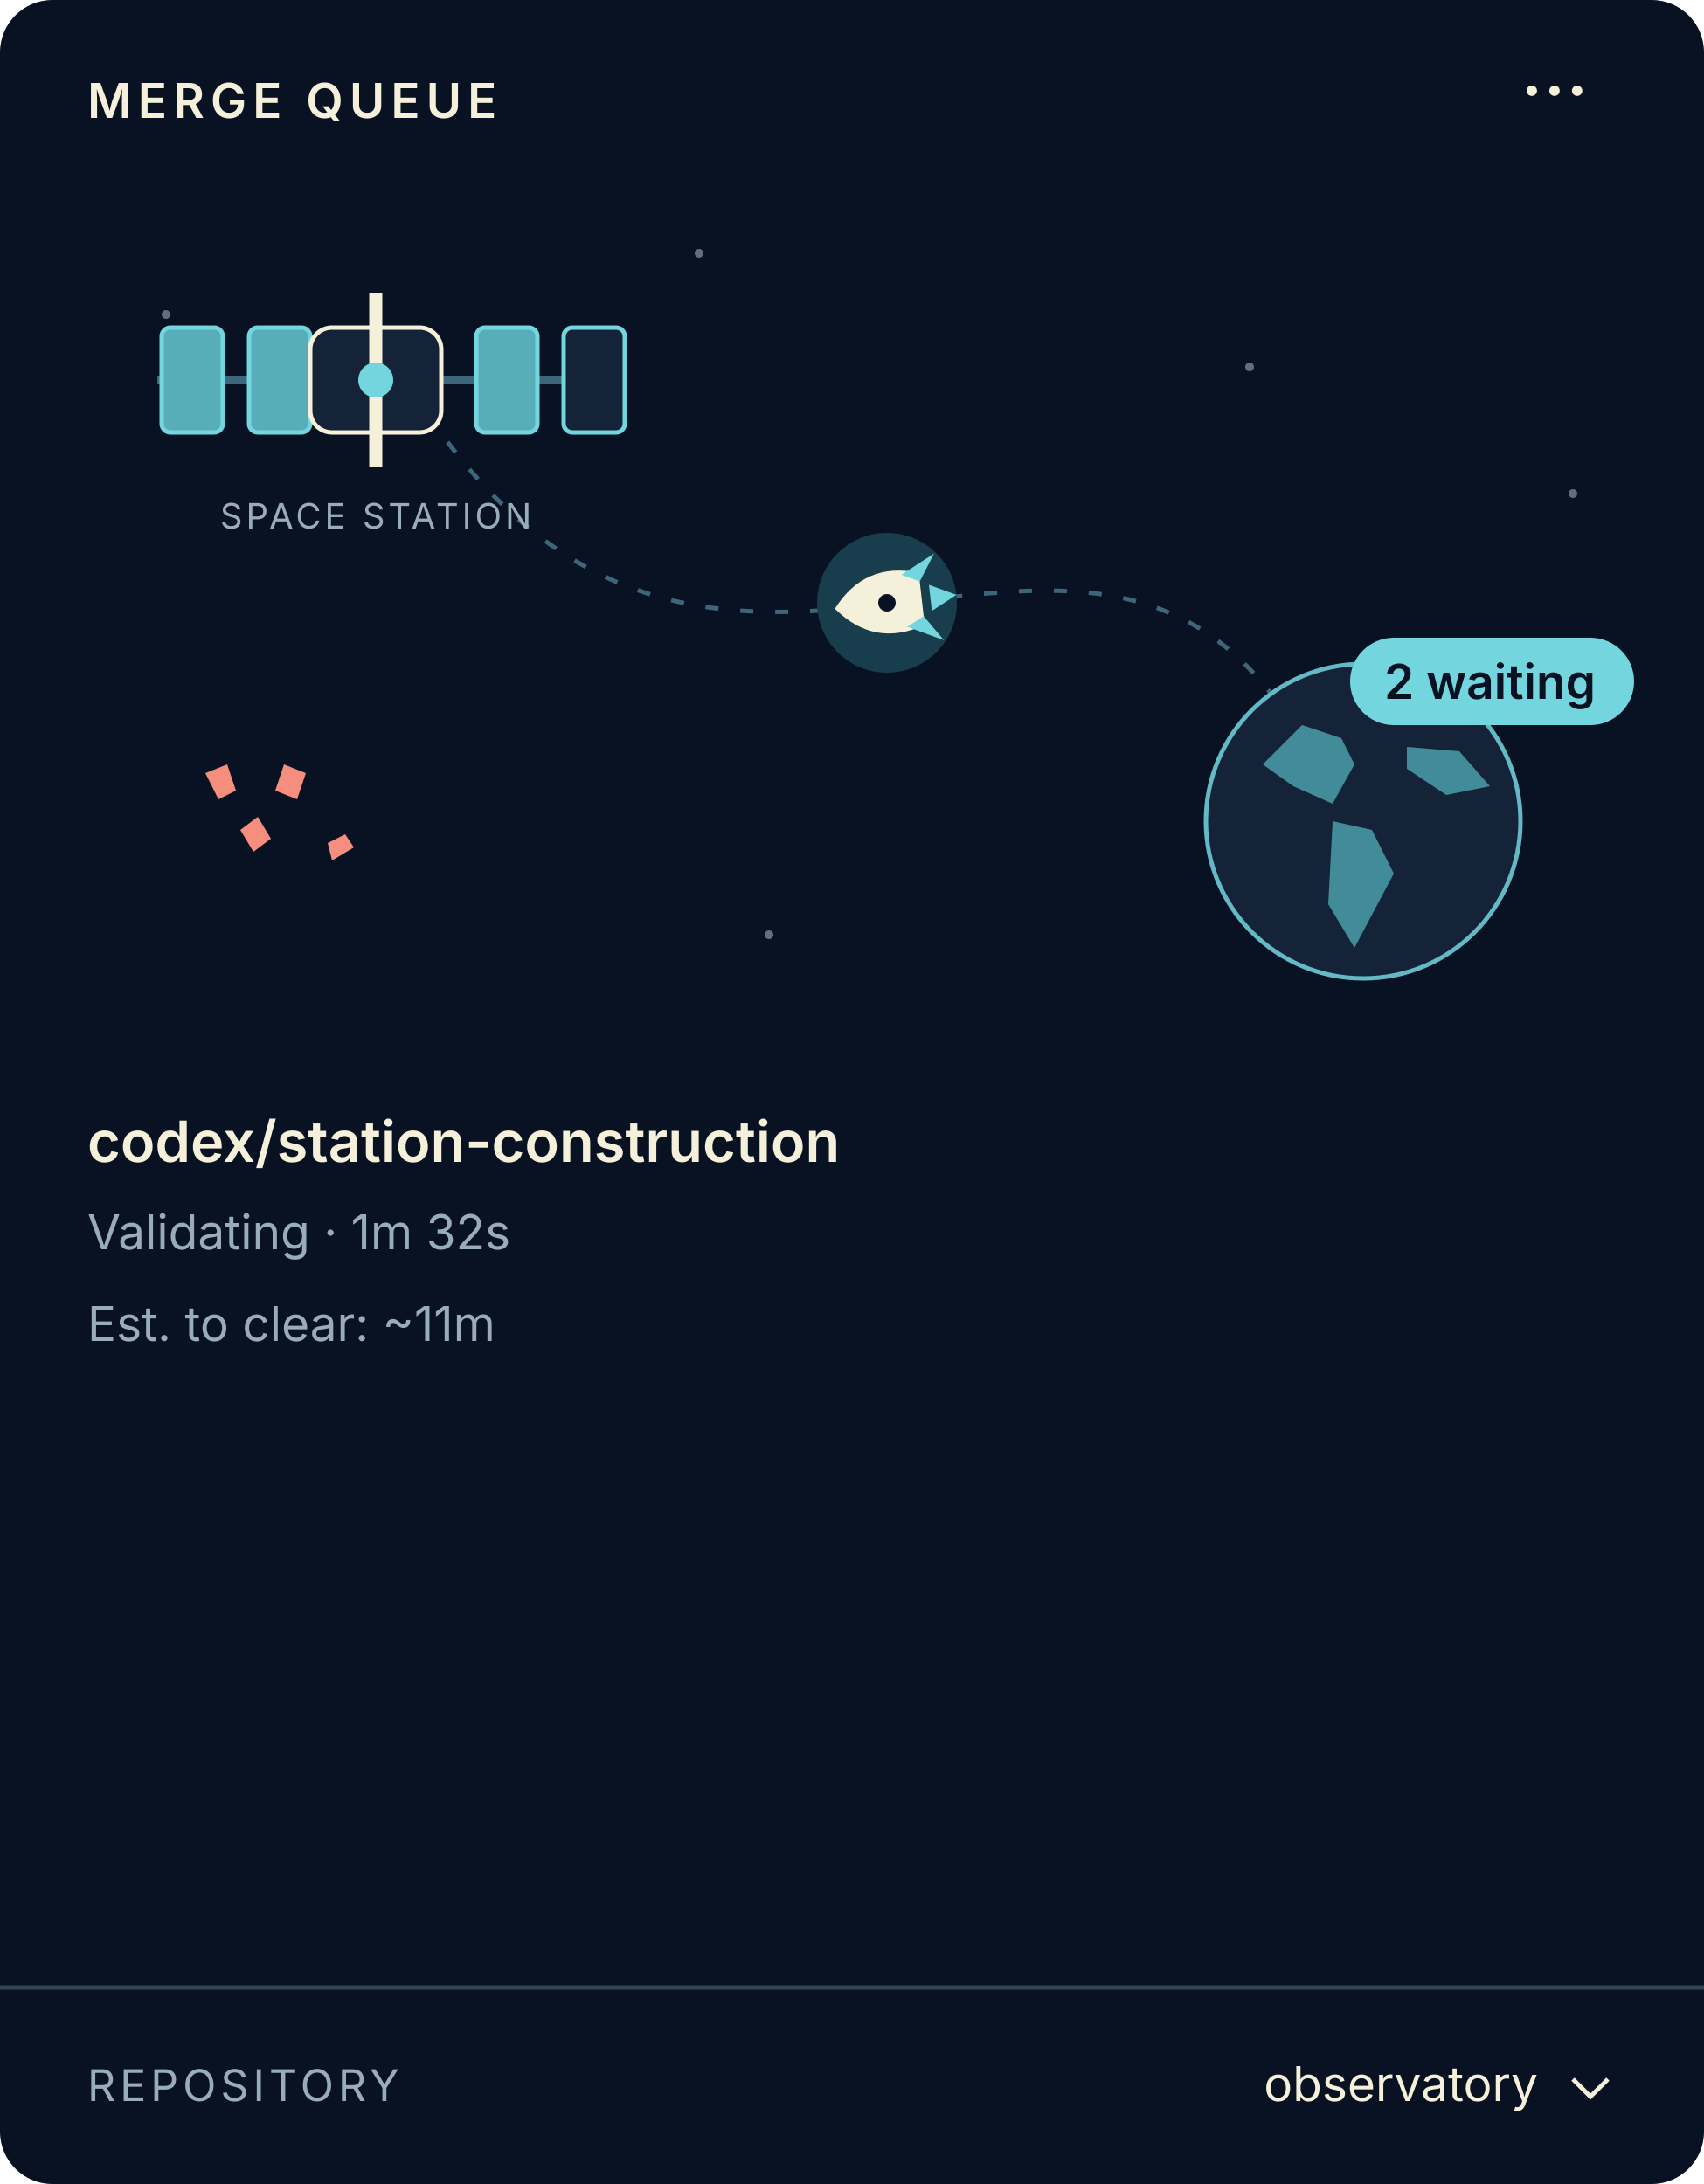
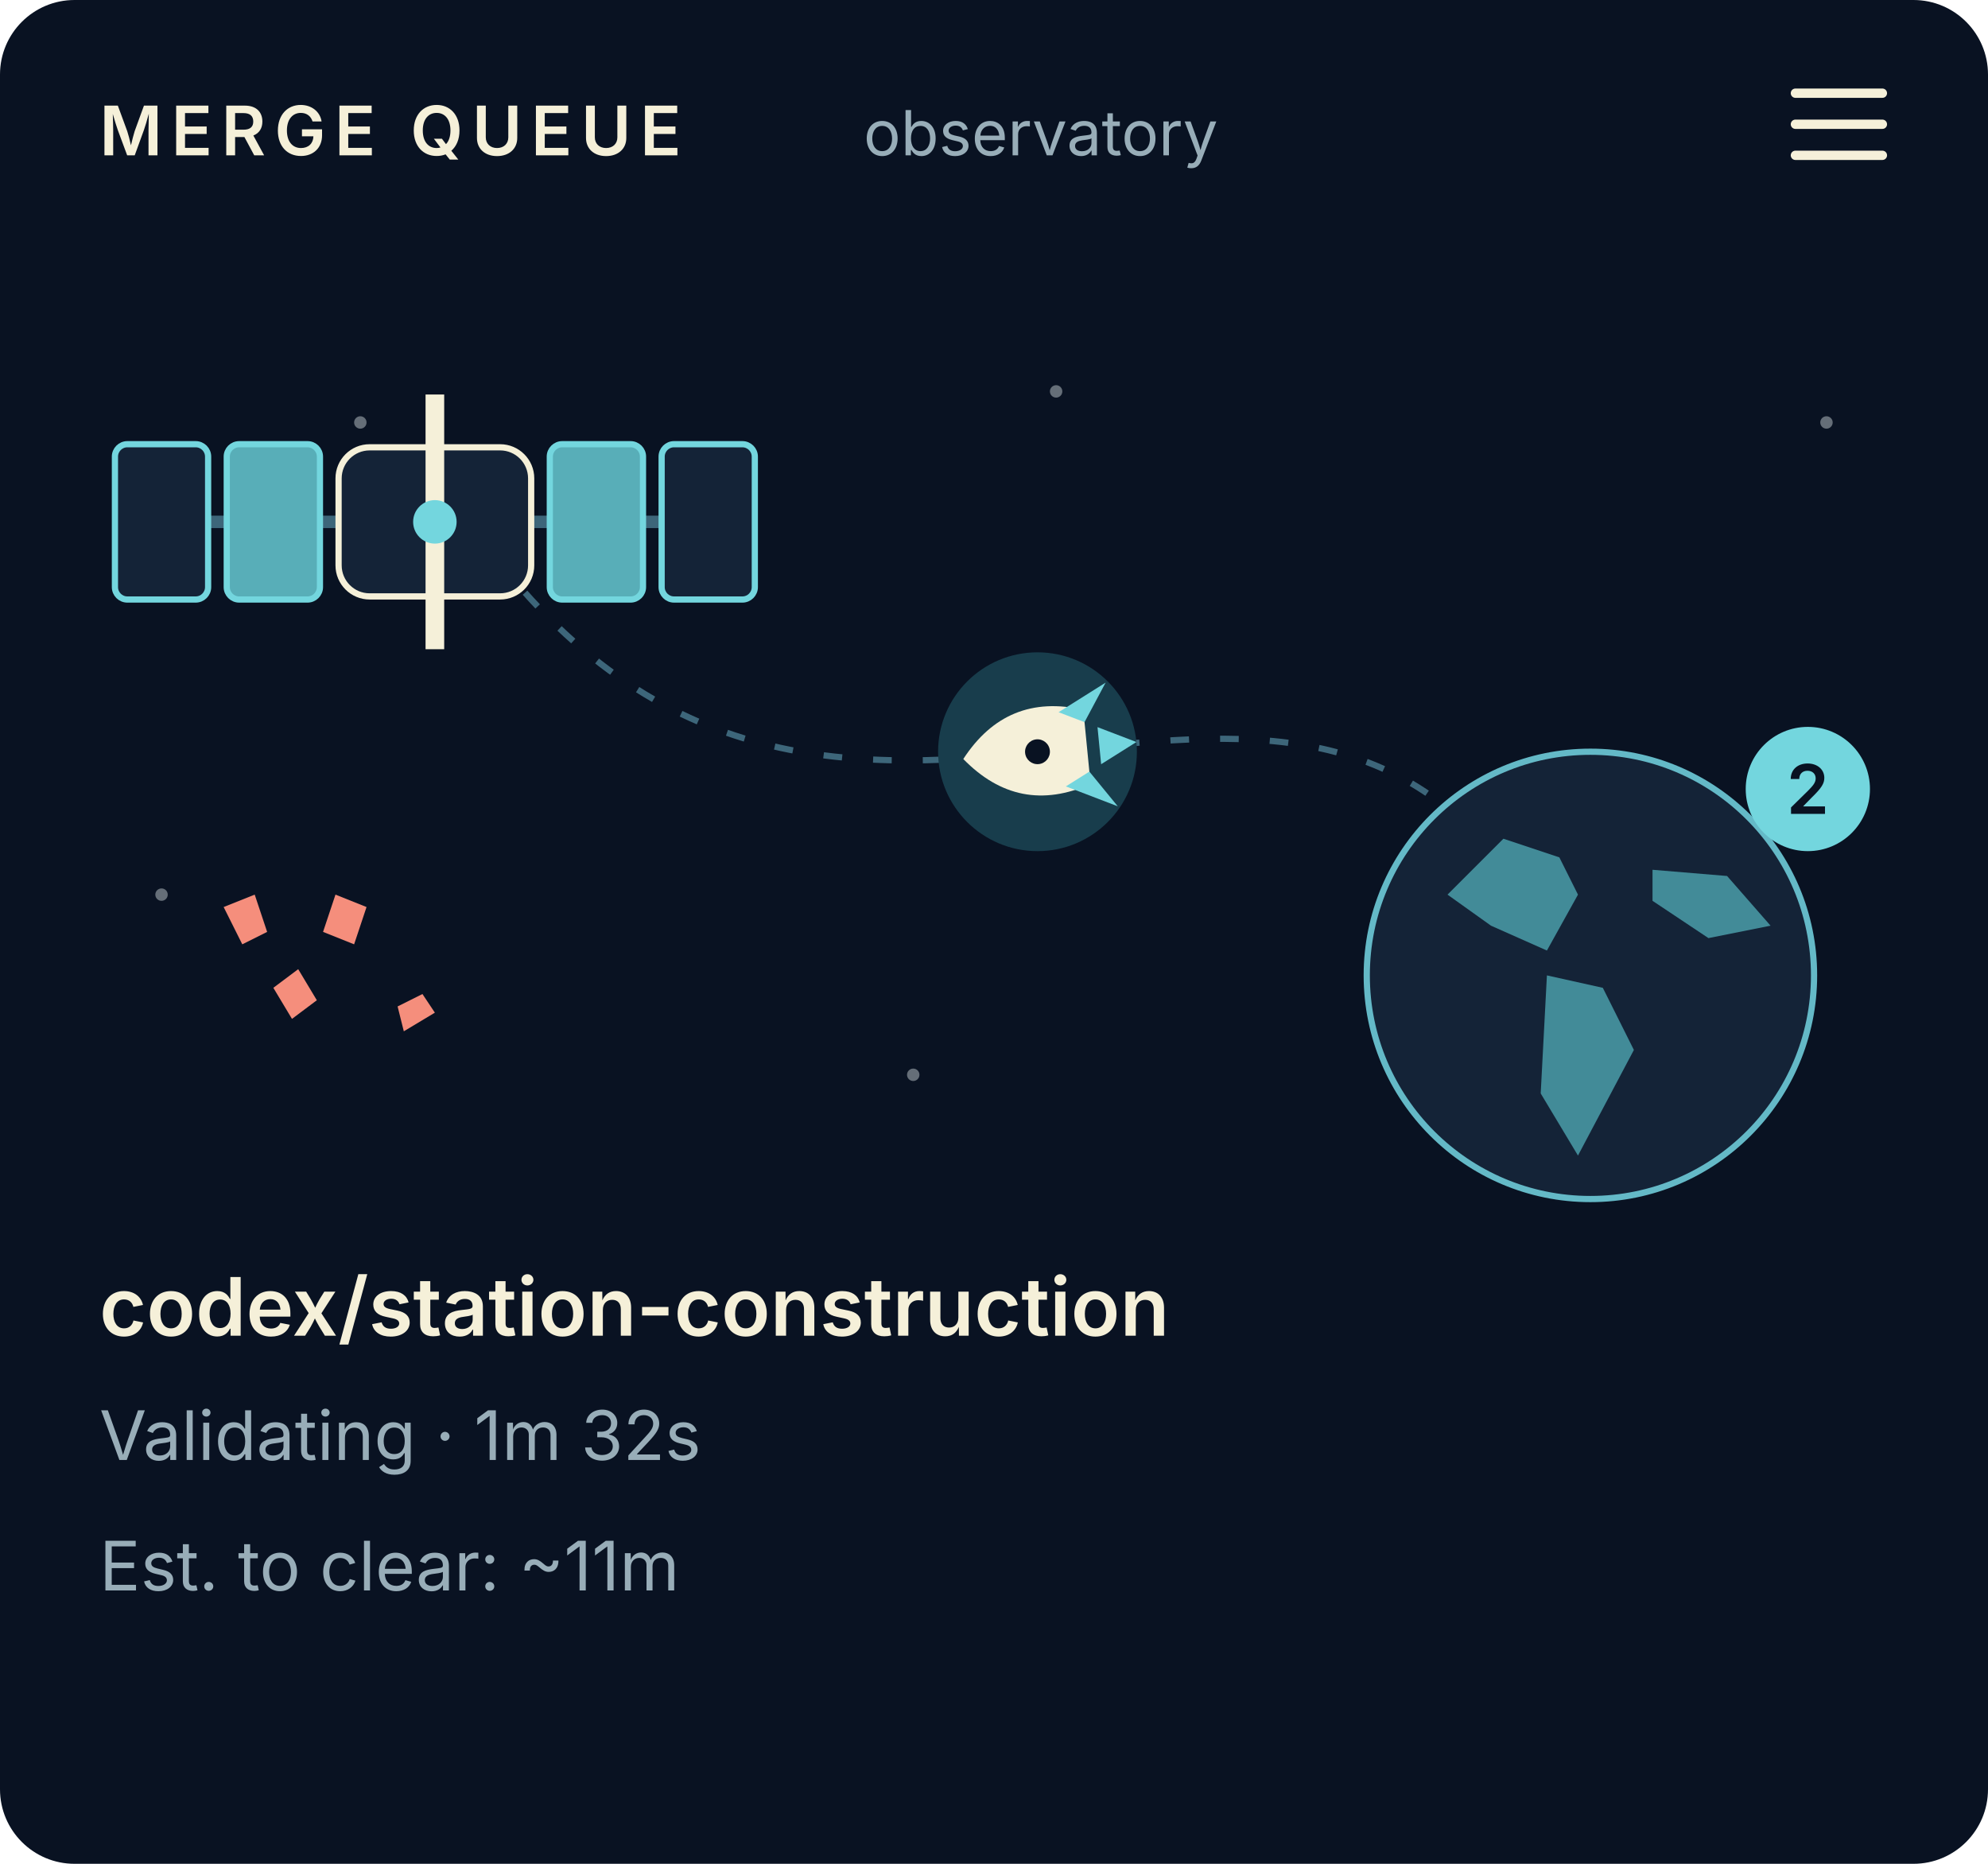
- <svg xmlns="http://www.w3.org/2000/svg" width="390" height="500" viewBox="0 0 390 500" role="img" aria-labelledby="title description">
-   <rect width="390" height="500" rx="12" fill="#091222" />
+ <svg xmlns="http://www.w3.org/2000/svg" width="320" height="300" viewBox="0 0 320 300" role="img" aria-labelledby="title description">
+   <rect width="320" height="300" rx="12" fill="#091222" />
  <g font-family="system-ui, -apple-system, sans-serif" fill="#f5f0d9">
-     <text x="20" y="27" font-size="11" font-weight="600" letter-spacing="1.4">MERGE QUEUE</text>
-     <text x="348" y="27" font-size="18">···</text>
-     <g fill="#a2abb1" opacity=".6">
-       <circle cx="38" cy="72" r="1" />
-       <circle cx="160" cy="58" r="1" />
-       <circle cx="286" cy="84" r="1" />
-       <circle cx="360" cy="113" r="1" />
-       <circle cx="176" cy="214" r="1" />
+     <text x="16" y="25" font-size="11" font-weight="600" letter-spacing="1.4">MERGE QUEUE</text>
+     <text x="139" y="25" font-size="10" fill="#98adb8">observatory</text>
+     <path d="M289 15H303 M289 20H303 M289 25H303" stroke="#f5f0d9" stroke-width="1.5" stroke-linecap="round" />
+     <g transform="translate(0 16)">
+       <g fill="#a2abb1" opacity=".6">
+         <circle cx="26" cy="128" r="1" />
+         <circle cx="58" cy="52" r="1" />
+         <circle cx="170" cy="47" r="1" />
+         <circle cx="294" cy="52" r="1" />
+         <circle cx="147" cy="157" r="1" />
+       </g>
+       <path d="M250 136 C211 61 138 148 80 74" fill="none" stroke="#3d667a" stroke-dasharray="3 5" />
+       <g transform="translate(70 68)">
+         <path d="M-50 0H50" stroke="#3d667a" stroke-width="2" />
+         <g stroke="#73d6de">
+           <rect x="-51.5" y="-12.5" width="15" height="25" rx="2" fill="#142337" />
+           <rect x="-33.5" y="-12.5" width="15" height="25" rx="2" fill="#58aeb8" />
+           <rect x="18.5" y="-12.5" width="15" height="25" rx="2" fill="#58aeb8" />
+           <rect x="36.5" y="-12.5" width="15" height="25" rx="2" fill="#142337" />
+         </g>
+         <rect x="-15.5" y="-12" width="31" height="24" rx="5" fill="#142337" stroke="#f5f0d9" />
+         <path d="M0 -20.5V20.5" stroke="#f5f0d9" stroke-width="3" />
+         <circle r="3.5" fill="#73d6de" />
+       </g>
+       <g transform="translate(256 141)">
+         <circle r="36" fill="#142337" stroke="#64b9c7" />
+         <path d="M-23 -13 l9 -9 9 3 3 6 -5 9 -9 -4z M-7 0 l9 2 5 10 -9 17 -6 -10z M10 -17 l12 1 7 8 -10 2 -9 -6z" fill="#428b98" />
+       </g>
+       <circle cx="291" cy="111" r="10" fill="#73d6de" />
+       <text x="291" y="115" font-size="11" text-anchor="middle" fill="#091222" font-weight="600">2</text>
+       <circle cx="167" cy="105" r="16" fill="#183d4c" />
+       <g transform="translate(167 105) rotate(264.4)">
+         <path d="M0 -12 Q10 -4 6 8 H-6 Q-10 -4 0 -12" fill="#f5f0d9" />
+         <circle r="2" fill="#091222" />
+         <path d="M-6 4 L-10 12 -4 8 M6 4 L10 12 4 8 M-3 10 L0 16 3 10" fill="#73d6de" />
+       </g>
+       <g fill="#f58e7c" transform="translate(51 138)">
+         <path d="M-15 -8l5 -2 2 6 -4 2z M3 -10l5 2 -2 6 -5 -2z M-7 5l4 -3 3 5 -4 3z M13 8l4 -2 2 3 -5 3z" />
+       </g>
    </g>
-     <path d="M304 181 C257 77 168 198 98 95" fill="none" stroke="#3d667a" stroke-dasharray="3 5" />
-     <g transform="translate(86 87)">
-       <path d="M-50 0H50" stroke="#3d667a" stroke-width="2" />
-       <g stroke="#73d6de">
-         <rect x="-49" y="-12" width="14" height="24" rx="2" fill="#58aeb8" />
-         <rect x="-29" y="-12" width="14" height="24" rx="2" fill="#58aeb8" />
-         <rect x="23" y="-12" width="14" height="24" rx="2" fill="#58aeb8" />
-         <rect x="43" y="-12" width="14" height="24" rx="2" fill="#142337" />
-       </g>
-       <rect x="-15" y="-12" width="30" height="24" rx="5" fill="#142337" stroke="#f5f0d9" />
-       <path d="M0 -20V20" stroke="#f5f0d9" stroke-width="3" />
-       <circle r="4" fill="#73d6de" />
-       <text x="0" y="34" text-anchor="middle" font-size="8" fill="#98adb8" letter-spacing=".8">SPACE STATION</text>
-     </g>
-     <g transform="translate(312 188)">
-       <circle r="36" fill="#142337" stroke="#64b9c7" />
-       <path d="M-23 -13 l9 -9 9 3 3 6 -5 9 -9 -4z M-7 0 l9 2 5 10 -9 17 -6 -10z M10 -17 l12 1 7 8 -10 2 -9 -6z" fill="#428b98" />
-     </g>
-     <rect x="309" y="146" width="65" height="20" rx="10" fill="#73d6de" />
-     <text x="341" y="160" font-size="11" text-anchor="middle" fill="#091222" font-weight="600">2 waiting</text>
-     <circle cx="203" cy="138" r="16" fill="#183d4c" />
-     <circle cx="203" cy="138" r="4" fill="#73d6de" />
-     <g transform="translate(203 138) rotate(263.5)">
-       <path d="M0 -12 Q10 -4 6 8 H-6 Q-10 -4 0 -12" fill="#f5f0d9" />
-       <circle r="2" fill="#091222" />
-       <path d="M-6 4 L-10 12 -4 8 M6 4 L10 12 4 8 M-3 10 L0 16 3 10" fill="#73d6de" />
-     </g>
-     <g fill="#f58e7c" transform="translate(62 185)">
-       <path d="M-15 -8l5 -2 2 6 -4 2z M3 -10l5 2 -2 6 -5 -2z M-7 5l4 -3 3 5 -4 3z M13 8l4 -2 2 3 -5 3z" />
-     </g>
-     <text x="20" y="266" font-size="13" font-weight="600">codex/station-construction</text>
-     <text x="20" y="286" font-size="11" fill="#98adb8">Validating · 1m 32s</text>
-     <text x="20" y="307" font-size="11" fill="#98adb8">Est. to clear: ~11m</text>
-     <path d="M0 455H390" stroke="#304451" />
-     <text x="20" y="481" font-size="10" letter-spacing="1" fill="#98adb8">REPOSITORY</text>
-     <text x="352" y="481" font-size="11" text-anchor="end">observatory</text>
-     <path d="M360 476l4 4 4-4" fill="none" stroke="#f5f0d9" />
+     <text x="16" y="215" font-size="13" font-weight="600">codex/station-construction</text>
+     <text x="16" y="235" font-size="11" fill="#98adb8">Validating · 1m 32s</text>
+     <text x="16" y="256" font-size="11" fill="#98adb8">Est. to clear: ~11m</text>
  </g>
</svg>
